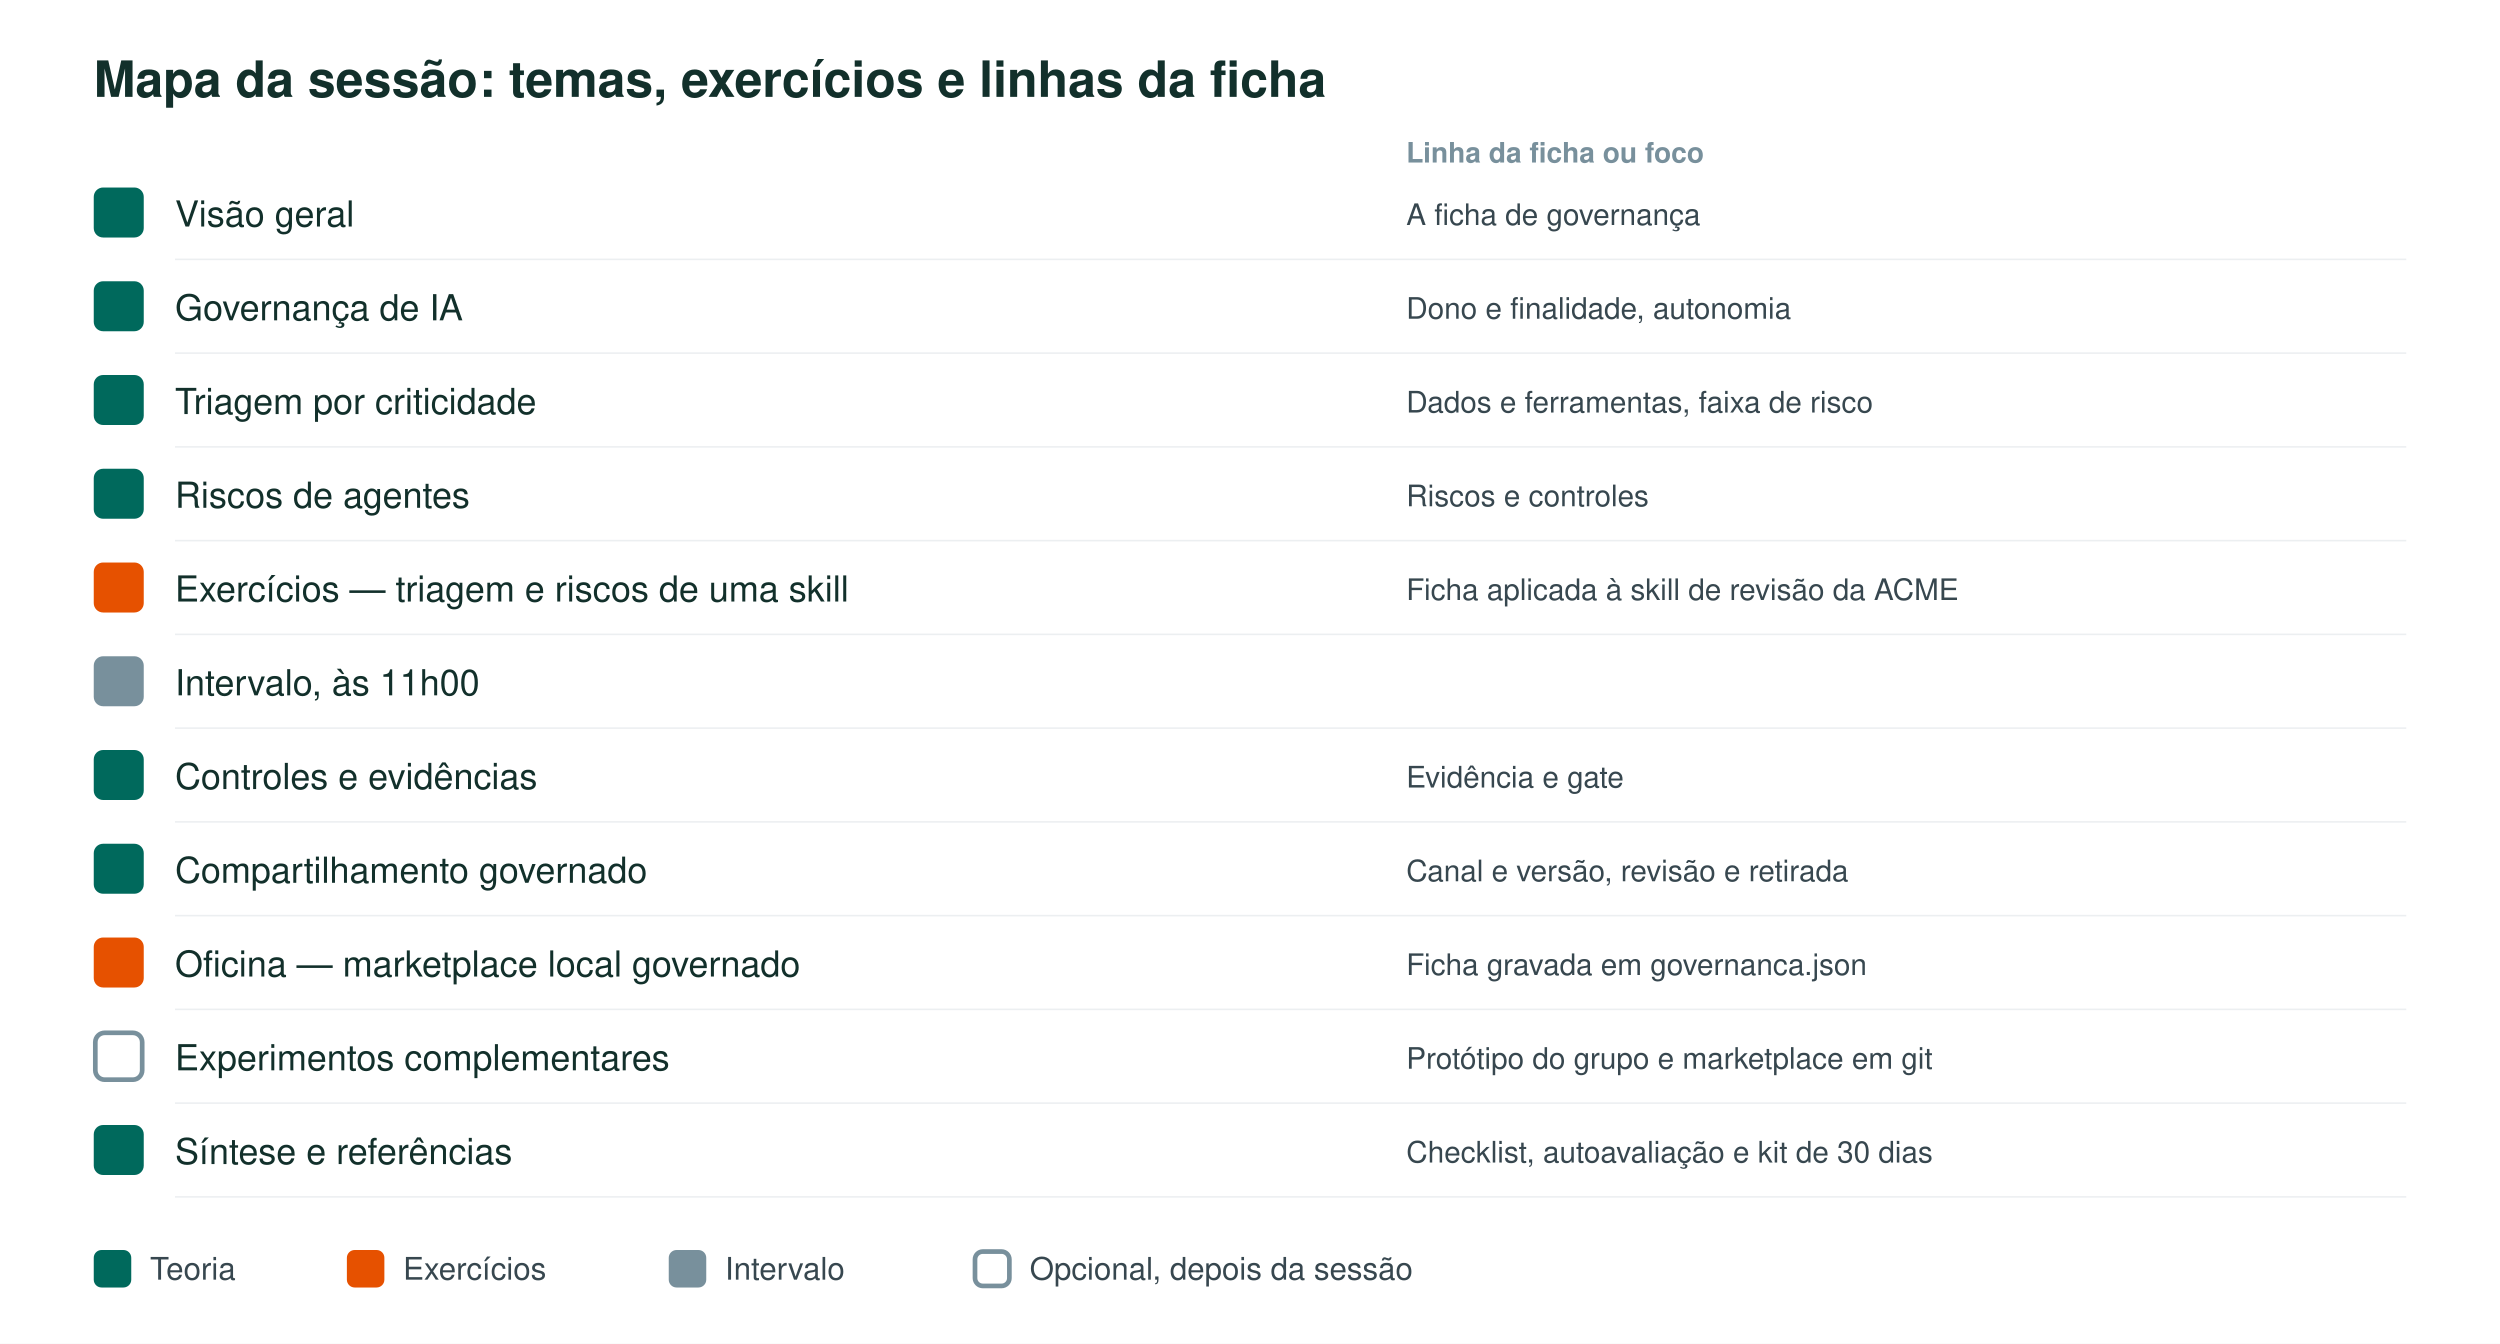
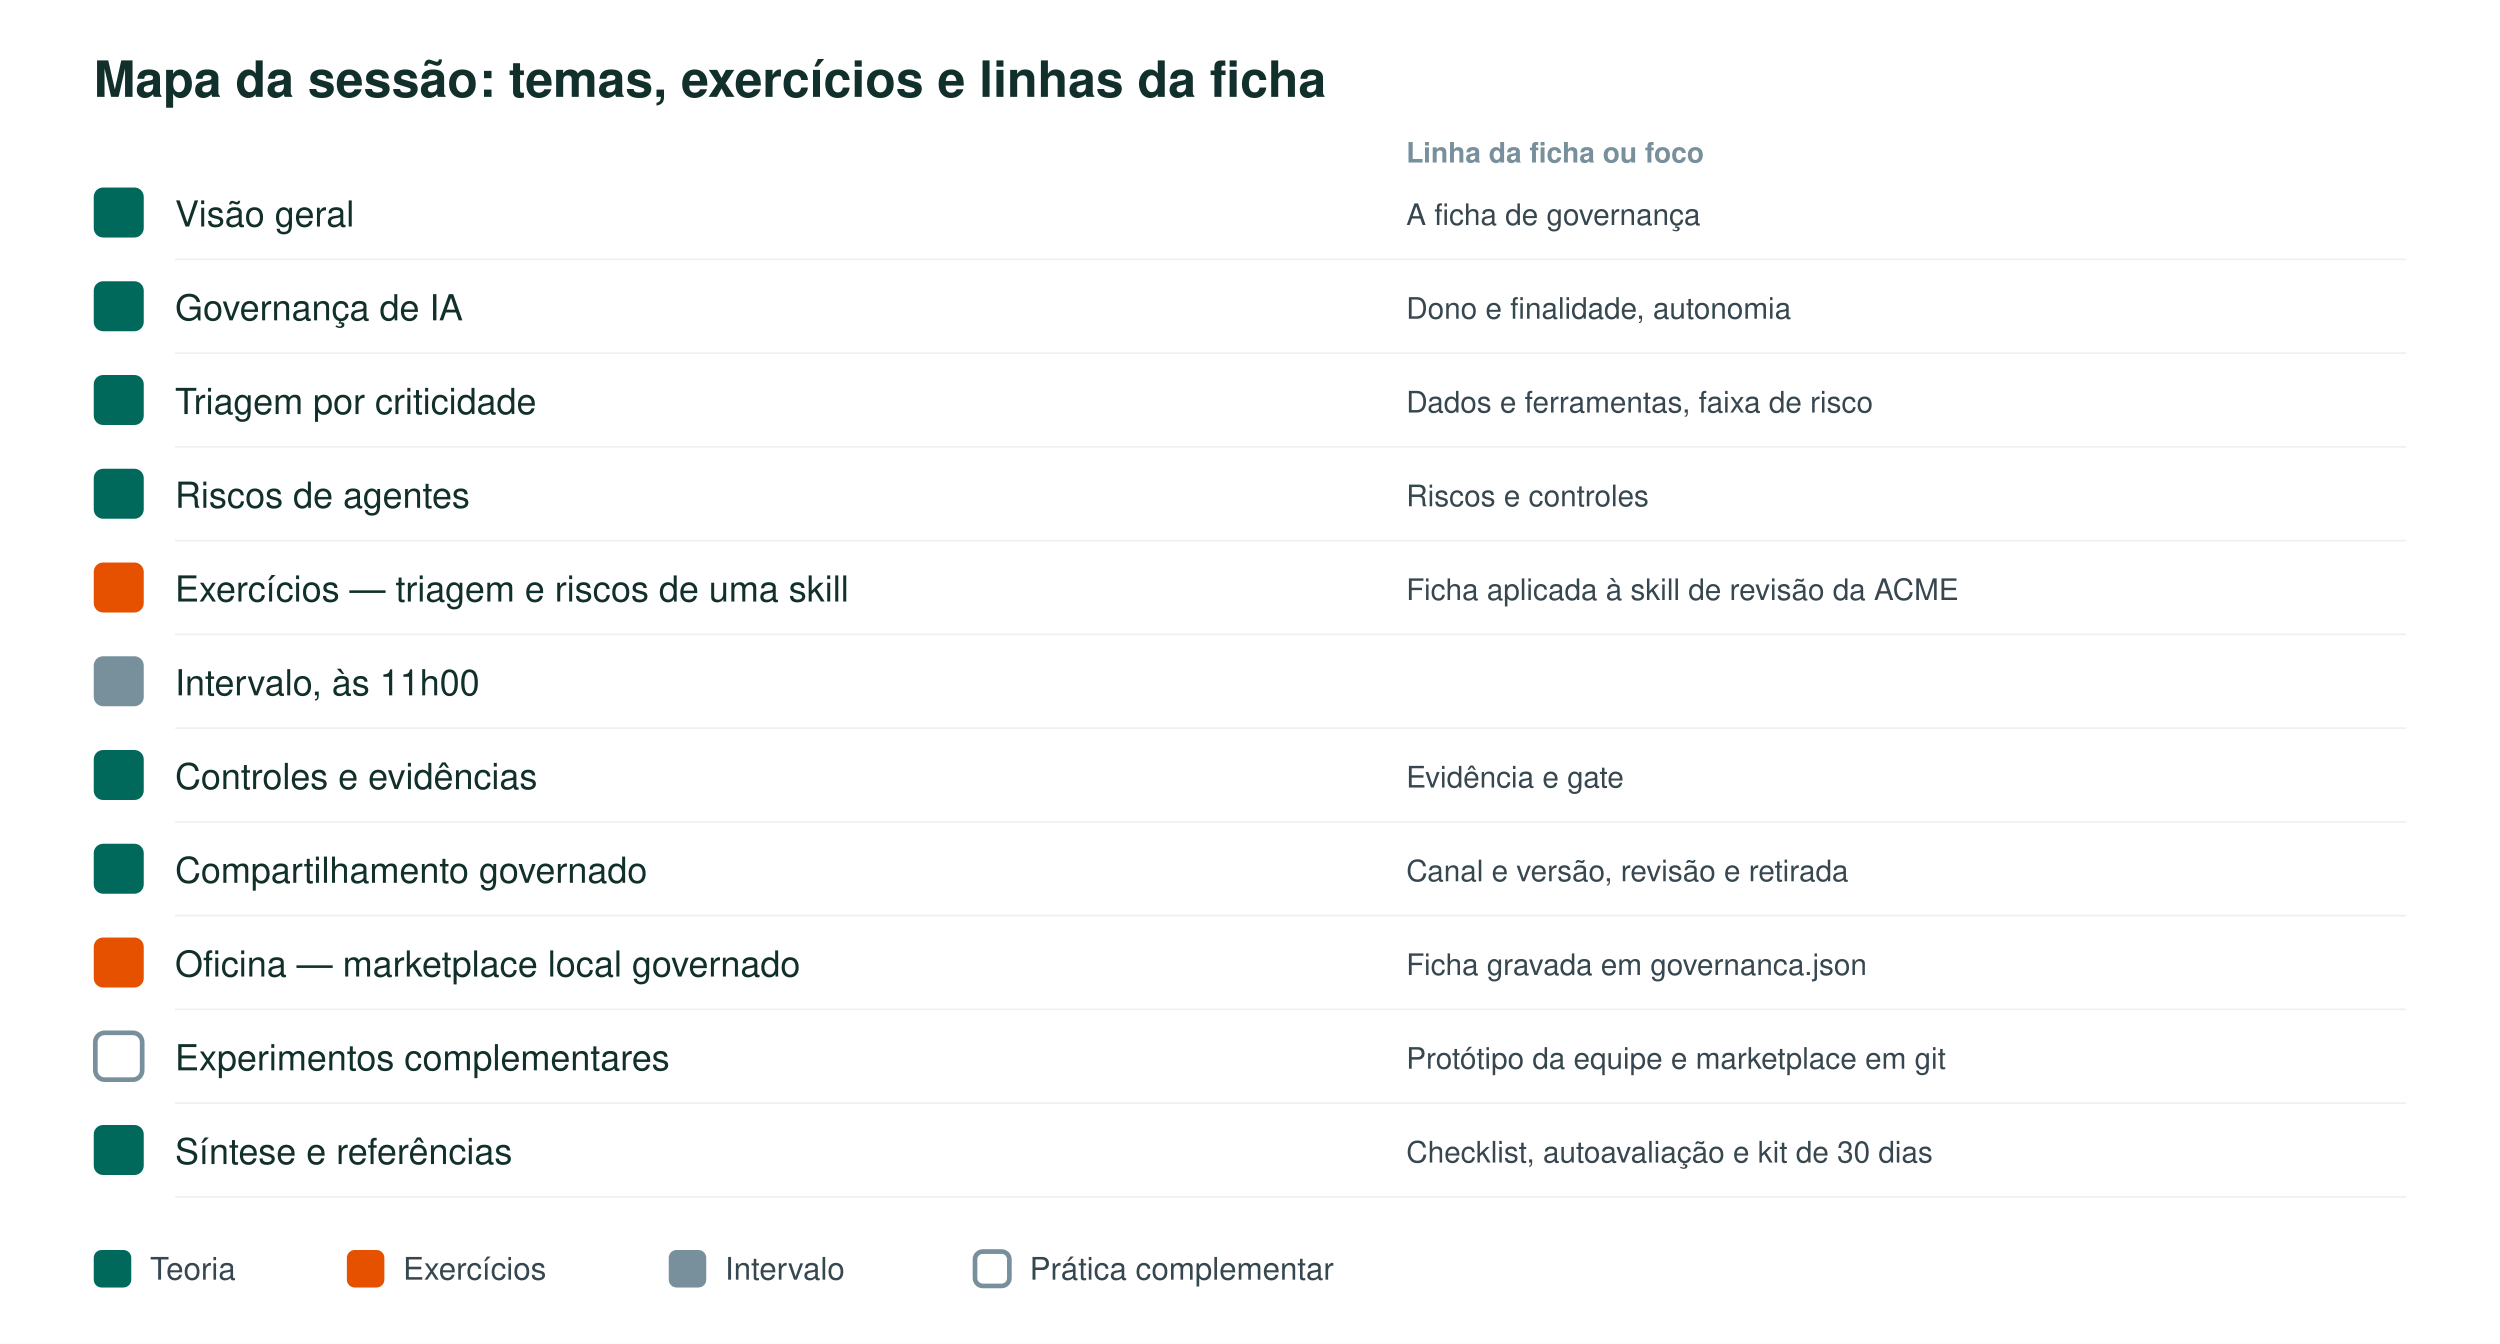
<svg xmlns="http://www.w3.org/2000/svg" viewBox="0 0 1600 860" font-family="Helvetica, Arial, sans-serif">
  <defs>
    <marker id="sv" viewBox="0 0 10 10" refX="9" refY="5" markerWidth="7" markerHeight="7" orient="auto-start-reverse">
      <path d="M0,0 L10,5 L0,10 z" fill="#00695c" />
    </marker>
    <marker id="sl" viewBox="0 0 10 10" refX="9" refY="5" markerWidth="7" markerHeight="7" orient="auto-start-reverse">
      <path d="M0,0 L10,5 L0,10 z" fill="#e65100" />
    </marker>
    <marker id="sn" viewBox="0 0 10 10" refX="9" refY="5" markerWidth="7" markerHeight="7" orient="auto-start-reverse">
      <path d="M0,0 L10,5 L0,10 z" fill="#78909c" />
    </marker>
  </defs>
  <rect width="1600" height="860" fill="#ffffff" />
  <text x="60" y="62" font-size="32" font-weight="bold" fill="#12302b">Mapa da sessão: temas, exercícios e linhas da ficha</text>
  <text x="900" y="104" font-size="18" font-weight="bold" fill="#78909c">Linha da ficha ou foco</text>
  <rect x="60" y="120" width="32" height="32" rx="6" fill="#00695c" />
  <text x="112" y="145" font-size="23" fill="#12302b">Visão geral</text>
  <text x="900" y="144" font-size="19" fill="#37474f">A ficha de governança</text>
  <line x1="112" y1="166" x2="1540" y2="166" stroke="#eceff1" stroke-width="1" />
  <rect x="60" y="180" width="32" height="32" rx="6" fill="#00695c" />
  <text x="112" y="205" font-size="23" fill="#12302b">Governança de IA</text>
  <text x="900" y="204" font-size="19" fill="#37474f">Dono e finalidade, autonomia</text>
  <line x1="112" y1="226" x2="1540" y2="226" stroke="#eceff1" stroke-width="1" />
  <rect x="60" y="240" width="32" height="32" rx="6" fill="#00695c" />
  <text x="112" y="265" font-size="23" fill="#12302b">Triagem por criticidade</text>
  <text x="900" y="264" font-size="19" fill="#37474f">Dados e ferramentas, faixa de risco</text>
  <line x1="112" y1="286" x2="1540" y2="286" stroke="#eceff1" stroke-width="1" />
  <rect x="60" y="300" width="32" height="32" rx="6" fill="#00695c" />
  <text x="112" y="325" font-size="23" fill="#12302b">Riscos de agentes</text>
  <text x="900" y="324" font-size="19" fill="#37474f">Riscos e controles</text>
  <line x1="112" y1="346" x2="1540" y2="346" stroke="#eceff1" stroke-width="1" />
  <rect x="60" y="360" width="32" height="32" rx="6" fill="#e65100" />
  <text x="112" y="385" font-size="23" fill="#12302b">Exercícios — triagem e riscos de uma skill</text>
  <text x="900" y="384" font-size="19" fill="#37474f">Ficha aplicada à skill de revisão da ACME</text>
  <line x1="112" y1="406" x2="1540" y2="406" stroke="#eceff1" stroke-width="1" />
  <rect x="60" y="420" width="32" height="32" rx="6" fill="#78909c" />
  <text x="112" y="445" font-size="23" fill="#12302b">Intervalo, às 11h00</text>
  <line x1="112" y1="466" x2="1540" y2="466" stroke="#eceff1" stroke-width="1" />
  <rect x="60" y="480" width="32" height="32" rx="6" fill="#00695c" />
  <text x="112" y="505" font-size="23" fill="#12302b">Controles e evidências</text>
  <text x="900" y="504" font-size="19" fill="#37474f">Evidência e gate</text>
  <line x1="112" y1="526" x2="1540" y2="526" stroke="#eceff1" stroke-width="1" />
  <rect x="60" y="540" width="32" height="32" rx="6" fill="#00695c" />
  <text x="112" y="565" font-size="23" fill="#12302b">Compartilhamento governado</text>
  <text x="900" y="564" font-size="19" fill="#37474f">Canal e versão, revisão e retirada</text>
  <line x1="112" y1="586" x2="1540" y2="586" stroke="#eceff1" stroke-width="1" />
  <rect x="60" y="600" width="32" height="32" rx="6" fill="#e65100" />
  <text x="112" y="625" font-size="23" fill="#12302b">Oficina — marketplace local governado</text>
  <text x="900" y="624" font-size="19" fill="#37474f">Ficha gravada em governanca.json</text>
  <line x1="112" y1="646" x2="1540" y2="646" stroke="#eceff1" stroke-width="1" />
  <rect x="61" y="661" width="30" height="30" rx="6" fill="#ffffff" stroke="#78909c" stroke-width="3" />
  <text x="112" y="685" font-size="23" fill="#12302b">Experimentos complementares</text>
-   <text x="900" y="684" font-size="19" fill="#37474f">Protótipo do grupo e marketplace em git</text>
+   <text x="900" y="684" font-size="19" fill="#37474f">Protótipo da equipe e marketplace em git</text>
  <line x1="112" y1="706" x2="1540" y2="706" stroke="#eceff1" stroke-width="1" />
  <rect x="60" y="720" width="32" height="32" rx="6" fill="#00695c" />
  <text x="112" y="745" font-size="23" fill="#12302b">Síntese e referências</text>
  <text x="900" y="744" font-size="19" fill="#37474f">Checklist, autoavaliação e kit de 30 dias</text>
  <line x1="112" y1="766" x2="1540" y2="766" stroke="#eceff1" stroke-width="1" />
  <rect x="60" y="800" width="24" height="24" rx="5" fill="#00695c" />
  <text x="96" y="819" font-size="20" fill="#37474f">Teoria</text>
  <rect x="222" y="800" width="24" height="24" rx="5" fill="#e65100" />
  <text x="258" y="819" font-size="20" fill="#37474f">Exercícios</text>
  <rect x="428" y="800" width="24" height="24" rx="5" fill="#78909c" />
  <text x="464" y="819" font-size="20" fill="#37474f">Intervalo</text>
  <rect x="624" y="801" width="22" height="22" rx="5" fill="#ffffff" stroke="#78909c" stroke-width="3" />
-   <text x="659" y="819" font-size="20" fill="#37474f">Opcional, depois da sessão</text>
+   <text x="659" y="819" font-size="20" fill="#37474f">Prática complementar</text>
</svg>
